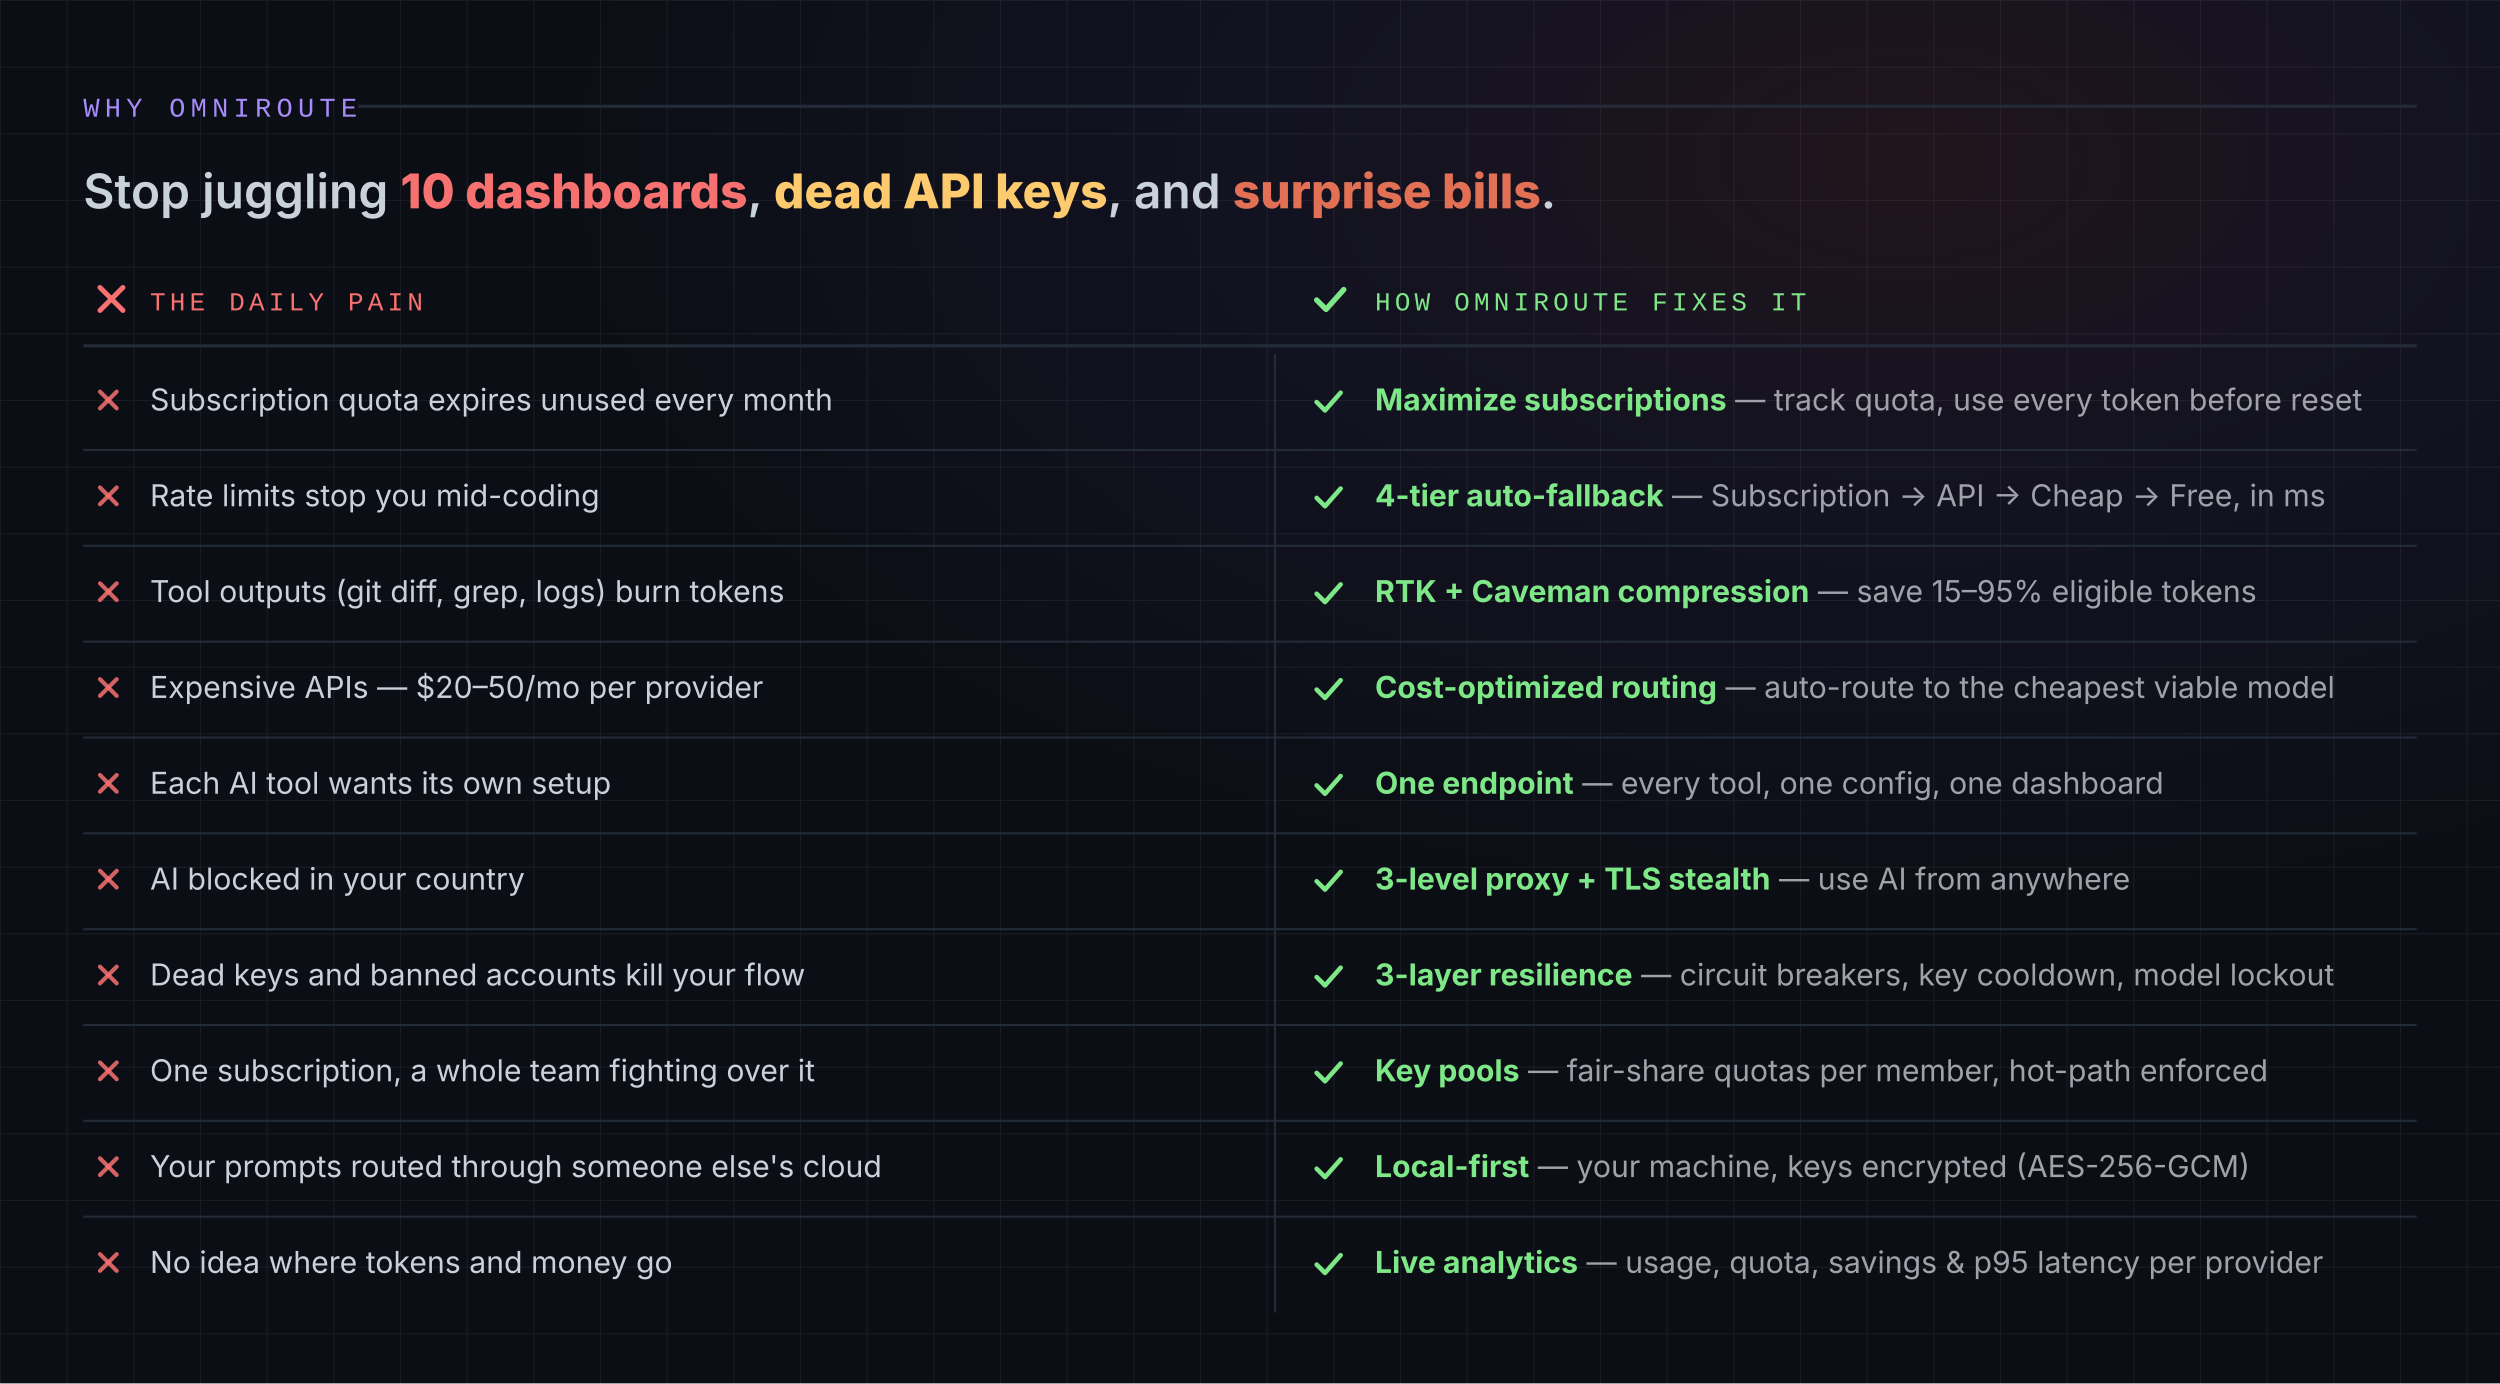
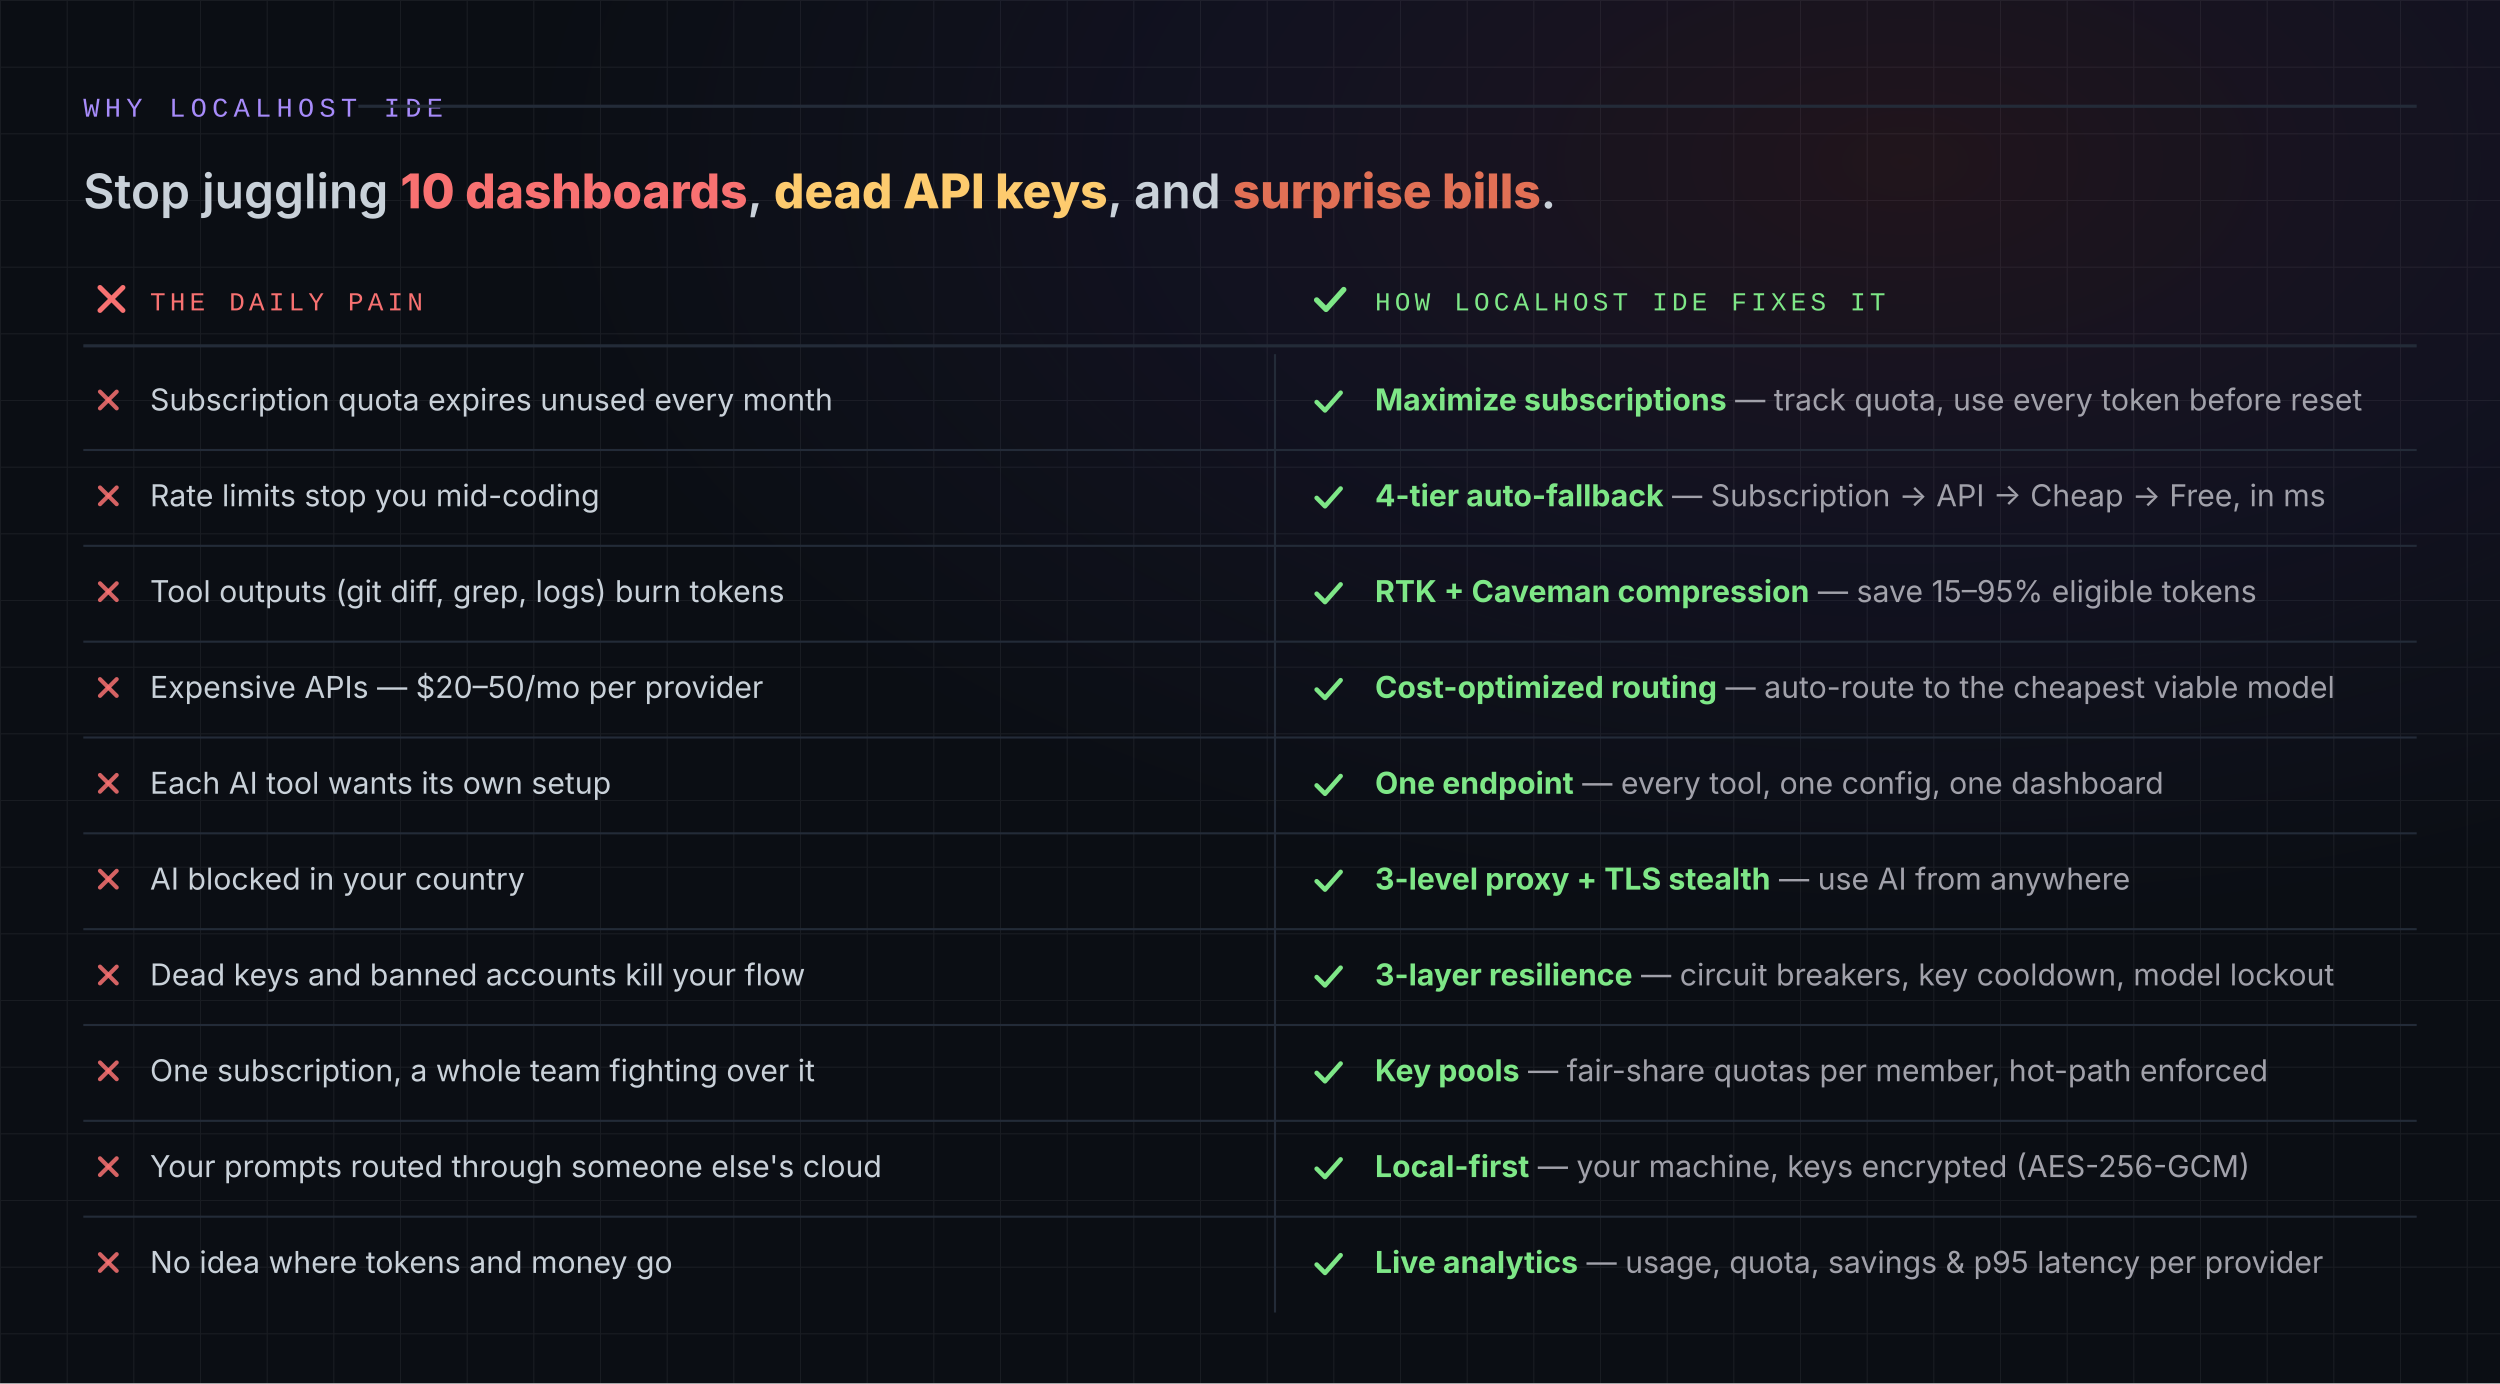
- <svg xmlns="http://www.w3.org/2000/svg" viewBox="0 0 1200 664" role="img" aria-label="Why OmniRoute — stop juggling 10 dashboards, dead API keys and surprise bills. Ten daily pains and how OmniRoute fixes each: subscription quota expiring unused — maximize subscriptions, track quota and use every token before reset. Rate limits stopping you mid-coding — 4-tier auto-fallback from Subscription to API to Cheap to Free in milliseconds. Tool outputs like git diff, grep and logs burning tokens — RTK + Caveman compression saves 15 to 95 percent of eligible tokens per request. Expensive APIs at 20 to 50 dollars per month per provider — cost-optimized routing to the cheapest viable model. Each AI tool wanting its own setup — one endpoint, every tool, one dashboard. AI blocked in your country — 3-level proxy plus TLS fingerprint stealth. Dead keys and banned accounts killing your flow — 3-layer resilience with circuit breakers, key cooldown and model lockout. One subscription shared by a whole team — key pools with fair-share quotas per member enforced in the hot path. Prompts routed through someone else's cloud — local-first, runs on your machine with AES-256-GCM encrypted keys. No idea where tokens and money go — live analytics with usage, quota, savings and p95 latency per provider.">
+ <svg xmlns="http://www.w3.org/2000/svg" viewBox="0 0 1200 664" role="img" aria-label="Why LocalHost IDE — stop juggling 10 dashboards, dead API keys and surprise bills. Ten daily pains and how LocalHost IDE fixes each: subscription quota expiring unused — maximize subscriptions, track quota and use every token before reset. Rate limits stopping you mid-coding — 4-tier auto-fallback from Subscription to API to Cheap to Free in milliseconds. Tool outputs like git diff, grep and logs burning tokens — RTK + Caveman compression saves 15 to 95 percent of eligible tokens per request. Expensive APIs at 20 to 50 dollars per month per provider — cost-optimized routing to the cheapest viable model. Each AI tool wanting its own setup — one endpoint, every tool, one dashboard. AI blocked in your country — 3-level proxy plus TLS fingerprint stealth. Dead keys and banned accounts killing your flow — 3-layer resilience with circuit breakers, key cooldown and model lockout. One subscription shared by a whole team — key pools with fair-share quotas per member enforced in the hot path. Prompts routed through someone else's cloud — local-first, runs on your machine with AES-256-GCM encrypted keys. No idea where tokens and money go — live analytics with usage, quota, savings and p95 latency per provider.">
  <defs>
    <pattern id="gridPaperW" width="32" height="32" patternUnits="userSpaceOnUse">
      <path d="M 32 0 L 0 0 0 32" fill="none" stroke="#ffffff" stroke-opacity="0.06" stroke-width="1" />
    </pattern>
    <radialGradient id="bgGlowW" cx="76%" cy="12%" r="55%">
      <stop offset="0%" stop-color="#e54d5e" stop-opacity="0.10" />
      <stop offset="55%" stop-color="#8b5cf6" stop-opacity="0.05" />
      <stop offset="100%" stop-color="#6366f1" stop-opacity="0" />
    </radialGradient>
  </defs>
  <rect width="1200" height="664" fill="#0b0e14" />
  <rect width="1200" height="664" fill="url(#gridPaperW)" />
  <rect width="1200" height="664" fill="url(#bgGlowW)" />
-   <text x="40" y="56" font-family="Consolas, 'Courier New', monospace" font-size="13" letter-spacing="2.5" fill="#a78bfa">WHY OMNIROUTE</text>
+   <text x="40" y="56" font-family="Consolas, 'Courier New', monospace" font-size="13" letter-spacing="2.5" fill="#a78bfa">WHY LOCALHOST IDE</text>
  <line x1="172" y1="51" x2="1160" y2="51" stroke="#232b38" stroke-width="1.5" />
  <text x="40" y="100" font-family="Inter, 'Segoe UI', Arial, Helvetica, system-ui, sans-serif" font-size="23" font-weight="600" fill="#c9d1d9">Stop juggling <tspan fill="#f87171" font-weight="800">10 dashboards</tspan>, <tspan fill="#fdcb6e" font-weight="800">dead API keys</tspan>, and <tspan fill="#e17055" font-weight="800">surprise bills</tspan>.</text>
  <g transform="translate(48,138)" stroke="#f87171" stroke-width="2.4" fill="none" stroke-linecap="round">
    <line x1="0" y1="0" x2="11" y2="11" />
    <line x1="11" y1="0" x2="0" y2="11" />
  </g>
  <text x="72" y="149" font-family="Consolas, 'Courier New', monospace" font-size="12.5" letter-spacing="2" fill="#f87171">THE DAILY PAIN</text>
  <g transform="translate(632,137)" stroke="#7ee787" stroke-width="2.6" fill="none" stroke-linecap="round" stroke-linejoin="round">
    <path d="M 0,7 L 4.5,11.5 L 13,2" />
  </g>
-   <text x="660" y="149" font-family="Consolas, 'Courier New', monospace" font-size="12.5" letter-spacing="2" fill="#7ee787">HOW OMNIROUTE FIXES IT</text>
+   <text x="660" y="149" font-family="Consolas, 'Courier New', monospace" font-size="12.5" letter-spacing="2" fill="#7ee787">HOW LOCALHOST IDE FIXES IT</text>
  <line x1="40" y1="166" x2="1160" y2="166" stroke="#232b38" stroke-width="1.5" />
  <rect x="40" y="170" width="1120" height="46" fill="#7ee787" opacity="0">
    <animate attributeName="y" calcMode="discrete" values="170;216;262;308;354;400;446;492;538;584" keyTimes="0;0.1;0.2;0.3;0.4;0.5;0.6;0.7;0.8;0.9" dur="15s" repeatCount="indefinite" />
    <animate attributeName="opacity" values="0;0.055;0.055;0" keyTimes="0;0.015;0.985;1" dur="15s" repeatCount="indefinite" />
  </rect>
  <g font-family="Inter, 'Segoe UI', Arial, Helvetica, system-ui, sans-serif" font-size="14.5">
    <g stroke="#232b38" stroke-width="1">
      <line x1="40" y1="216" x2="1160" y2="216" />
      <line x1="40" y1="262" x2="1160" y2="262" />
      <line x1="40" y1="308" x2="1160" y2="308" />
      <line x1="40" y1="354" x2="1160" y2="354" />
      <line x1="40" y1="400" x2="1160" y2="400" />
      <line x1="40" y1="446" x2="1160" y2="446" />
      <line x1="40" y1="492" x2="1160" y2="492" />
      <line x1="40" y1="538" x2="1160" y2="538" />
      <line x1="40" y1="584" x2="1160" y2="584" />
    </g>
    <line x1="612" y1="170" x2="612" y2="630" stroke="#232b38" stroke-width="1" />
    <g stroke="#f87171" stroke-opacity="0.85" stroke-width="2" fill="none" stroke-linecap="round">
      <g transform="translate(48,188)">
        <line x1="0" y1="0" x2="8" y2="8" />
        <line x1="8" y1="0" x2="0" y2="8" />
      </g>
      <g transform="translate(48,234)">
        <line x1="0" y1="0" x2="8" y2="8" />
        <line x1="8" y1="0" x2="0" y2="8" />
      </g>
      <g transform="translate(48,280)">
        <line x1="0" y1="0" x2="8" y2="8" />
        <line x1="8" y1="0" x2="0" y2="8" />
      </g>
      <g transform="translate(48,326)">
        <line x1="0" y1="0" x2="8" y2="8" />
        <line x1="8" y1="0" x2="0" y2="8" />
      </g>
      <g transform="translate(48,372)">
        <line x1="0" y1="0" x2="8" y2="8" />
        <line x1="8" y1="0" x2="0" y2="8" />
      </g>
      <g transform="translate(48,418)">
        <line x1="0" y1="0" x2="8" y2="8" />
        <line x1="8" y1="0" x2="0" y2="8" />
      </g>
      <g transform="translate(48,464)">
        <line x1="0" y1="0" x2="8" y2="8" />
        <line x1="8" y1="0" x2="0" y2="8" />
      </g>
      <g transform="translate(48,510)">
        <line x1="0" y1="0" x2="8" y2="8" />
        <line x1="8" y1="0" x2="0" y2="8" />
      </g>
      <g transform="translate(48,556)">
        <line x1="0" y1="0" x2="8" y2="8" />
        <line x1="8" y1="0" x2="0" y2="8" />
      </g>
      <g transform="translate(48,602)">
        <line x1="0" y1="0" x2="8" y2="8" />
        <line x1="8" y1="0" x2="0" y2="8" />
      </g>
    </g>
    <g stroke="#7ee787" stroke-width="2.2" fill="none" stroke-linecap="round" stroke-linejoin="round">
      <g transform="translate(632,187)">
        <path d="M 0,6 L 4,10 L 11.5,1.5" />
      </g>
      <g transform="translate(632,233)">
        <path d="M 0,6 L 4,10 L 11.5,1.5" />
      </g>
      <g transform="translate(632,279)">
        <path d="M 0,6 L 4,10 L 11.5,1.5" />
      </g>
      <g transform="translate(632,325)">
        <path d="M 0,6 L 4,10 L 11.5,1.5" />
      </g>
      <g transform="translate(632,371)">
        <path d="M 0,6 L 4,10 L 11.5,1.5" />
      </g>
      <g transform="translate(632,417)">
        <path d="M 0,6 L 4,10 L 11.5,1.5" />
      </g>
      <g transform="translate(632,463)">
        <path d="M 0,6 L 4,10 L 11.5,1.5" />
      </g>
      <g transform="translate(632,509)">
        <path d="M 0,6 L 4,10 L 11.5,1.5" />
      </g>
      <g transform="translate(632,555)">
        <path d="M 0,6 L 4,10 L 11.5,1.5" />
      </g>
      <g transform="translate(632,601)">
        <path d="M 0,6 L 4,10 L 11.5,1.5" />
      </g>
    </g>
    <g fill="#c9d1d9">
      <text x="72" y="197">Subscription quota expires unused every month</text>
      <text x="72" y="243">Rate limits stop you mid-coding</text>
      <text x="72" y="289">Tool outputs (git diff, grep, logs) burn tokens</text>
      <text x="72" y="335">Expensive APIs — $20–50/mo per provider</text>
      <text x="72" y="381">Each AI tool wants its own setup</text>
      <text x="72" y="427">AI blocked in your country</text>
      <text x="72" y="473">Dead keys and banned accounts kill your flow</text>
      <text x="72" y="519">One subscription, a whole team fighting over it</text>
      <text x="72" y="565">Your prompts routed through someone else's cloud</text>
      <text x="72" y="611">No idea where tokens and money go</text>
    </g>
    <g fill="#a1a1aa">
      <text x="660" y="197">
        <tspan font-weight="700" fill="#7ee787">Maximize subscriptions</tspan> — track quota, use every token before reset</text>
      <text x="660" y="243">
        <tspan font-weight="700" fill="#7ee787">4-tier auto-fallback</tspan> — Subscription → API → Cheap → Free, in ms</text>
      <text x="660" y="289">
        <tspan font-weight="700" fill="#7ee787">RTK + Caveman compression</tspan> — save 15–95% eligible tokens</text>
      <text x="660" y="335">
        <tspan font-weight="700" fill="#7ee787">Cost-optimized routing</tspan> — auto-route to the cheapest viable model</text>
      <text x="660" y="381">
        <tspan font-weight="700" fill="#7ee787">One endpoint</tspan> — every tool, one config, one dashboard</text>
      <text x="660" y="427">
        <tspan font-weight="700" fill="#7ee787">3-level proxy + TLS stealth</tspan> — use AI from anywhere</text>
      <text x="660" y="473">
        <tspan font-weight="700" fill="#7ee787">3-layer resilience</tspan> — circuit breakers, key cooldown, model lockout</text>
      <text x="660" y="519">
        <tspan font-weight="700" fill="#7ee787">Key pools</tspan> — fair-share quotas per member, hot-path enforced</text>
      <text x="660" y="565">
        <tspan font-weight="700" fill="#7ee787">Local-first</tspan> — your machine, keys encrypted (AES-256-GCM)</text>
      <text x="660" y="611">
        <tspan font-weight="700" fill="#7ee787">Live analytics</tspan> — usage, quota, savings &amp; p95 latency per provider</text>
    </g>
  </g>
</svg>
